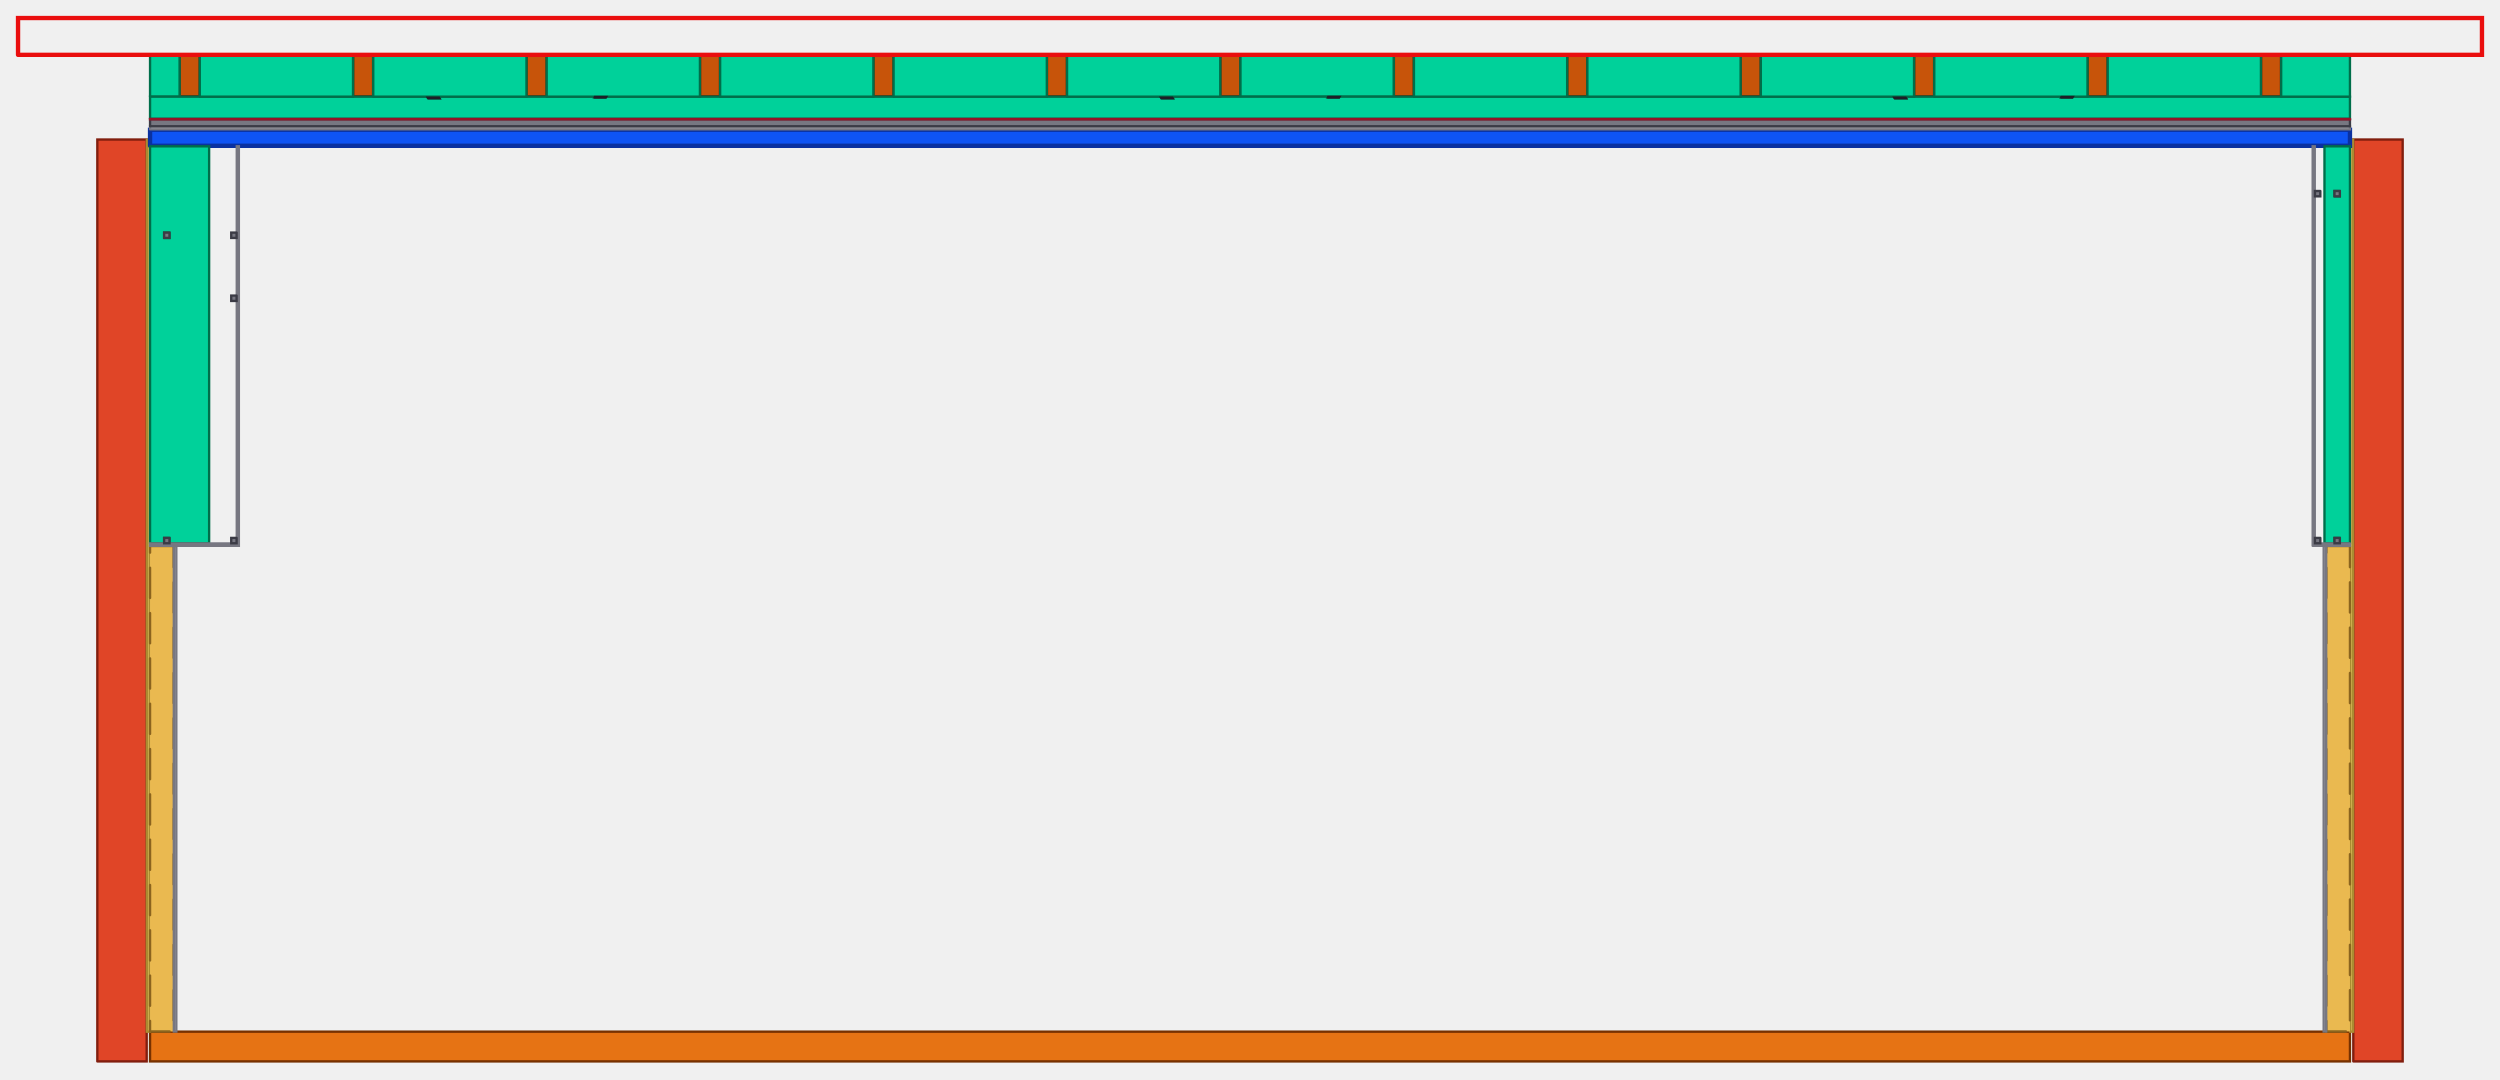
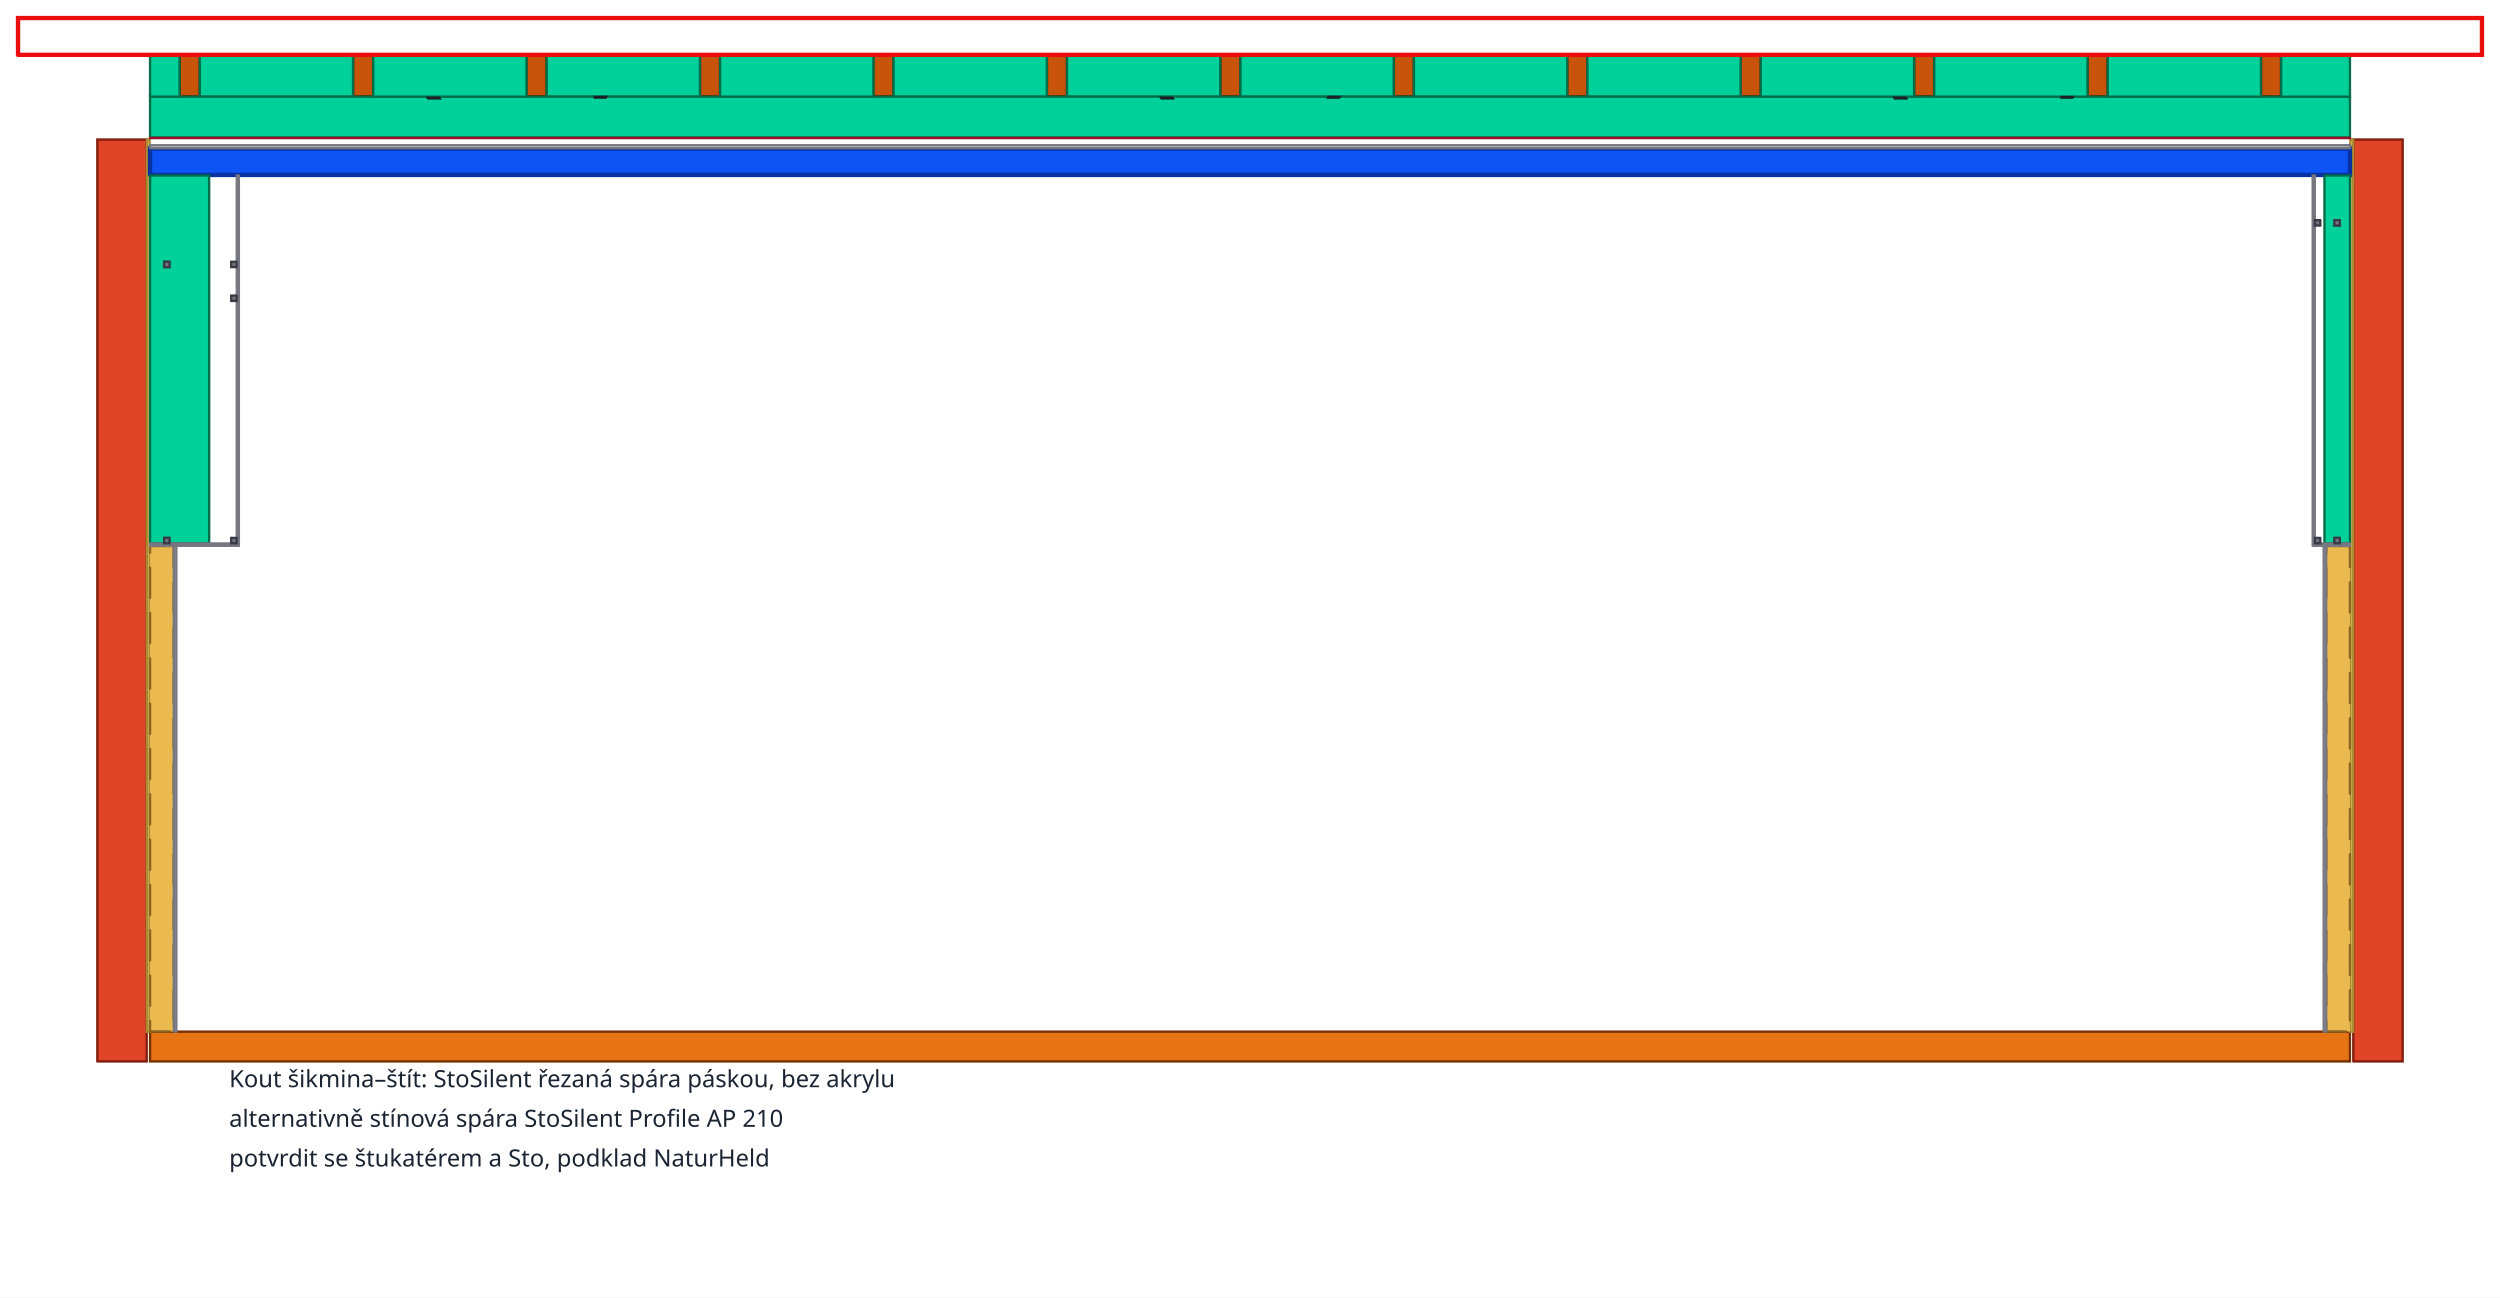
- <svg xmlns="http://www.w3.org/2000/svg" width="12612.0mm" height="5445.613mm" viewBox="-756.0 -5204.613 12612.0 5445.613" version="1.1">
+ <svg xmlns="http://www.w3.org/2000/svg" width="12612.0mm" height="6545.6mm" viewBox="-756.0 -5204.6 12612.0 6545.6" version="1.1">
+   <rect x="-756.0" y="-5204.6" width="12612.0" height="6545.6" fill="#ffffff" />
  <g transform="scale(1,-1)" stroke-linecap="round">
-     <g fill="rgb(230,115,20)" stroke="rgb(119,49,0)" stroke-width="12.0" id="floor">
+     <g fill="rgb(230,115,20)" stroke="rgb(119,49,0)" stroke-width="12.000" id="floor">
      <path d="M 11099.0,0.0 L 1.0,0.0 L 1.0,-150.0 L 11099.0,-150.0 L 11099.0,0.0" />
    </g>
-     <g fill="rgb(224,69,39)" stroke="rgb(129,30,14)" stroke-width="12.0" id="masonry">
+     <g fill="rgb(224,69,39)" stroke="rgb(129,30,14)" stroke-width="12.000" id="masonry">
      <path d="M -265.0,-150.0 L -16.0,-150.0 L -16.0,4500.604 L -265.0,4500.604 L -265.0,-150.0" />
      <path d="M 11116.0,-150.0 L 11365.0,-150.0 L 11365.0,4500.604 L 11116.0,4500.604 L 11116.0,-150.0" />
    </g>
-     <g fill="rgb(255,224,119)" stroke="rgb(170,139,49)" stroke-width="12.0" id="plaster">
+     <g fill="rgb(255,224,119)" stroke="rgb(170,139,49)" stroke-width="12.000" id="plaster">
      <path d="M -15.0,4500.604 L -15.0,0.0 L -1.0,0.0 L -1.0,4500.604 L -15.0,4500.604" />
      <path d="M 11101.0,4500.604 L 11101.0,0.0 L 11115.0,0.0 L 11115.0,4500.604 L 11101.0,4500.604" />
    </g>
-     <g fill="rgb(234,185,80)" stroke="rgb(139,100,30)" stroke-width="12.0" id="pocket_frame" stroke-dasharray="152.4 76.2">
+     <g fill="rgb(234,185,80)" stroke="rgb(139,100,30)" stroke-width="12.000" id="pocket_frame" stroke-dasharray="152.4 76.2">
      <path d="M 120.0,2450.0 L 1.0,2450.0 L 1.0,1.0 L 120.0,1.0 L 120.0,2450.0" />
      <path d="M 11099.0,2450.0 L 10980.0,2450.0 L 10980.0,1.0 L 11099.0,1.0 L 11099.0,2450.0" />
    </g>
-     <g fill="rgb(230,230,234)" stroke="rgb(119,119,129)" stroke-width="12.0" id="wall_gkf">
+     <g fill="rgb(230,230,234)" stroke="rgb(119,119,129)" stroke-width="12.000" id="wall_gkf">
      <path d="M 133.5,2450.0 L 121.0,2450.0 L 121.0,1.0 L 133.5,1.0 L 133.5,2450.0" />
      <path d="M 10979.0,2450.0 L 10966.5,2450.0 L 10966.5,1.0 L 10979.0,1.0 L 10979.0,2450.0" />
    </g>
-     <g fill="rgb(199,84,10)" stroke="rgb(110,39,0)" stroke-width="12.0" id="rafters">
+     <g fill="rgb(199,84,10)" stroke="rgb(110,39,0)" stroke-width="12.000" id="rafters">
      <path d="M 251.0,4719.075 L 251.0,4925.94 L 151.0,4925.94 L 151.0,4719.075 L 251.0,4719.075" />
      <path d="M 1126.0,4719.075 L 1126.0,4925.94 L 1026.0,4925.94 L 1026.0,4719.075 L 1126.0,4719.075" />
      <path d="M 2001.0,4719.075 L 2001.0,4925.94 L 1901.0,4925.94 L 1901.0,4719.075 L 2001.0,4719.075" />
      <path d="M 2876.0,4719.075 L 2876.0,4925.94 L 2776.0,4925.94 L 2776.0,4719.075 L 2876.0,4719.075" />
      <path d="M 3751.0,4719.075 L 3751.0,4925.94 L 3651.0,4925.94 L 3651.0,4719.075 L 3751.0,4719.075" />
      <path d="M 4626.0,4719.075 L 4626.0,4925.94 L 4526.0,4925.94 L 4526.0,4719.075 L 4626.0,4719.075" />
      <path d="M 5501.0,4719.075 L 5501.0,4925.94 L 5401.0,4925.94 L 5401.0,4719.075 L 5501.0,4719.075" />
      <path d="M 6376.0,4719.075 L 6376.0,4925.94 L 6276.0,4925.94 L 6276.0,4719.075 L 6376.0,4719.075" />
      <path d="M 7251.0,4719.075 L 7251.0,4925.94 L 7151.0,4925.94 L 7151.0,4719.075 L 7251.0,4719.075" />
      <path d="M 8126.0,4719.075 L 8126.0,4925.94 L 8026.0,4925.94 L 8026.0,4719.075 L 8126.0,4719.075" />
      <path d="M 9001.0,4719.075 L 9001.0,4925.94 L 8901.0,4925.94 L 8901.0,4719.075 L 9001.0,4719.075" />
      <path d="M 9876.0,4719.075 L 9876.0,4925.94 L 9776.0,4925.94 L 9776.0,4719.075 L 9876.0,4719.075" />
      <path d="M 10751.0,4719.075 L 10751.0,4925.94 L 10651.0,4925.94 L 10651.0,4719.075 L 10751.0,4719.075" />
    </g>
-     <g fill="rgb(0,209,154)" stroke="rgb(0,110,74)" stroke-width="12.0" id="plenum_wool">
-       <path d="M 5502.0,4717.075 L 6275.0,4717.075 L 6275.0,4925.94 L 5502.0,4925.94 L 5502.0,4717.075" />
-       <path d="M 9877.0,4717.075 L 10650.0,4717.075 L 10650.0,4925.94 L 9877.0,4925.94 L 9877.0,4717.075" />
-       <path d="M 1.0,4717.075 L 150.0,4717.075 L 150.0,4925.94 L 1.0,4925.94 L 1.0,4717.075" />
-       <path d="M 1.0,4605.503 L 11099.0,4605.503 L 11099.0,4716.769 L 1.0,4716.769 L 1.0,4605.503 M 1458.889,4711.547 L 1460.567,4708.937 L 1403.999,4708.937 L 1402.321,4711.547 L 1458.889,4711.547 M 2301.53,4715.464 L 2299.852,4712.853 L 2243.283,4712.853 L 2244.962,4715.464 L 2301.53,4715.464 M 5158.222,4711.547 L 5159.901,4708.937 L 5103.332,4708.937 L 5101.654,4711.547 L 5158.222,4711.547 M 6000.863,4715.464 L 5999.185,4712.853 L 5942.617,4712.853 L 5944.295,4715.464 L 6000.863,4715.464 M 8857.556,4711.547 L 8859.234,4708.937 L 8802.665,4708.937 L 8800.987,4711.547 L 8857.556,4711.547 M 9700.197,4715.464 L 9698.519,4712.853 L 9641.95,4712.853 L 9643.628,4715.464 L 9700.197,4715.464" />
+     <g fill="rgb(0,209,154)" stroke="rgb(0,110,74)" stroke-width="12.000" id="plenum_wool">
      <path d="M 4627.0,4717.075 L 5400.0,4717.075 L 5400.0,4925.94 L 4627.0,4925.94 L 4627.0,4717.075" />
-       <path d="M 9002.0,4717.075 L 9775.0,4717.075 L 9775.0,4925.94 L 9002.0,4925.94 L 9002.0,4717.075" />
-       <path d="M 1127.0,4717.075 L 1900.0,4717.075 L 1900.0,4925.94 L 1127.0,4925.94 L 1127.0,4717.075" />
-       <path d="M 3752.0,4717.075 L 4525.0,4717.075 L 4525.0,4925.94 L 3752.0,4925.94 L 3752.0,4717.075" />
+       <path d="M 2002.0,4717.075 L 2775.0,4717.075 L 2775.0,4925.94 L 2002.0,4925.94 L 2002.0,4717.075" />
      <path d="M 7252.0,4717.075 L 8025.0,4717.075 L 8025.0,4925.94 L 7252.0,4925.94 L 7252.0,4717.075" />
      <path d="M 6377.0,4717.075 L 7150.0,4717.075 L 7150.0,4925.94 L 6377.0,4925.94 L 6377.0,4717.075" />
+       <path d="M 3752.0,4717.075 L 4525.0,4717.075 L 4525.0,4925.94 L 3752.0,4925.94 L 3752.0,4717.075" />
+       <path d="M 252.0,4717.075 L 1025.0,4717.075 L 1025.0,4925.94 L 252.0,4925.94 L 252.0,4717.075" />
+       <path d="M 5502.0,4717.075 L 6275.0,4717.075 L 6275.0,4925.94 L 5502.0,4925.94 L 5502.0,4717.075" />
+       <path d="M 1.0,4510.515 L 11099.0,4510.515 L 11099.0,4716.769 L 1.0,4716.769 L 1.0,4510.515 M 1402.321,4711.547 L 1458.889,4711.547 L 1460.567,4708.937 L 1403.999,4708.937 L 1402.321,4711.547 M 2243.283,4712.853 L 2244.962,4715.464 L 2301.53,4715.464 L 2299.852,4712.853 L 2243.283,4712.853 M 5158.222,4711.547 L 5159.901,4708.937 L 5103.332,4708.937 L 5101.654,4711.547 L 5158.222,4711.547 M 6000.863,4715.464 L 5999.185,4712.853 L 5942.617,4712.853 L 5944.295,4715.464 L 6000.863,4715.464 M 8857.556,4711.547 L 8859.234,4708.937 L 8802.665,4708.937 L 8800.987,4711.547 L 8857.556,4711.547 M 9641.95,4712.853 L 9643.628,4715.464 L 9700.197,4715.464 L 9698.519,4712.853 L 9641.95,4712.853" />
      <path d="M 8127.0,4717.075 L 8900.0,4717.075 L 8900.0,4925.94 L 8127.0,4925.94 L 8127.0,4717.075" />
-       <path d="M 2002.0,4717.075 L 2775.0,4717.075 L 2775.0,4925.94 L 2002.0,4925.94 L 2002.0,4717.075" />
+       <path d="M 10752.0,4717.075 L 11099.0,4717.075 L 11099.0,4925.94 L 10752.0,4925.94 L 10752.0,4717.075" />
+       <path d="M 1127.0,4717.075 L 1900.0,4717.075 L 1900.0,4925.94 L 1127.0,4925.94 L 1127.0,4717.075" />
+       <path d="M 9002.0,4717.075 L 9775.0,4717.075 L 9775.0,4925.94 L 9002.0,4925.94 L 9002.0,4717.075" />
+       <path d="M 1.0,4717.075 L 150.0,4717.075 L 150.0,4925.94 L 1.0,4925.94 L 1.0,4717.075" />
+       <path d="M 9877.0,4717.075 L 10650.0,4717.075 L 10650.0,4925.94 L 9877.0,4925.94 L 9877.0,4717.075" />
      <path d="M 2877.0,4717.075 L 3650.0,4717.075 L 3650.0,4925.94 L 2877.0,4925.94 L 2877.0,4717.075" />
-       <path d="M 10752.0,4717.075 L 11099.0,4717.075 L 11099.0,4925.94 L 10752.0,4925.94 L 10752.0,4717.075" />
-       <path d="M 252.0,4717.075 L 1025.0,4717.075 L 1025.0,4925.94 L 252.0,4925.94 L 252.0,4717.075" />
    </g>
-     <g fill="rgb(69,69,80)" stroke="rgb(30,30,39)" stroke-width="12.0" id="racking_strap">
+     <g fill="rgb(69,69,80)" stroke="rgb(30,30,39)" stroke-width="12.000" id="racking_strap">
      <path d="M 2243.283,4712.853 L 2299.852,4712.853 L 2301.53,4715.464 L 2244.962,4715.464 L 2243.283,4712.853" />
      <path d="M 1403.999,4708.937 L 1460.567,4708.937 L 1458.889,4711.547 L 1402.321,4711.547 L 1403.999,4708.937" />
      <path d="M 5942.617,4712.853 L 5999.185,4712.853 L 6000.863,4715.464 L 5944.295,4715.464 L 5942.617,4712.853" />
      <path d="M 5103.332,4708.937 L 5159.901,4708.937 L 5158.222,4711.547 L 5101.654,4711.547 L 5103.332,4708.937" />
      <path d="M 9641.95,4712.853 L 9698.519,4712.853 L 9700.197,4715.464 L 9643.628,4715.464 L 9641.95,4712.853" />
      <path d="M 8802.665,4708.937 L 8859.234,4708.937 L 8857.556,4711.547 L 8800.987,4711.547 L 8802.665,4708.937" />
    </g>
-     <g fill="none" stroke="rgb(234,14,14)" stroke-width="22.0" id="roofing">
+     <g fill="none" stroke="rgb(234,14,14)" stroke-width="22.000" id="roofing">
      <path d="M -665.0,4927.94 L 11765.0,4927.94 L 11765.0,5113.613 L -665.0,5113.613 L -665.0,4927.94" />
    </g>
-     <g fill="rgb(14,84,244)" stroke="rgb(10,49,160)" stroke-width="22.0" id="slope_naturheld_140">
-       <path d="M 1.0,4469.088 L 11099.0,4469.088 L 11099.0,4550.023 L 1.0,4550.023 L 1.0,4469.088" />
+     <g fill="rgb(14,84,244)" stroke="rgb(10,49,160)" stroke-width="22.000" id="slope_naturheld_140">
+       <path d="M 1.0,4321.883 L 11099.0,4321.883 L 11099.0,4455.035 L 1.0,4455.035 L 1.0,4321.883" />
    </g>
-     <g fill="rgb(230,230,234)" stroke="rgb(119,119,129)" stroke-width="12.0" id="slope_gkf">
-       <path d="M 1.0,4552.328 L 11099.0,4552.328 L 11099.0,4566.646 L 1.0,4566.646 L 1.0,4552.328" />
+     <g fill="rgb(230,230,234)" stroke="rgb(119,119,129)" stroke-width="12.000" id="slope_gkf">
+       <path d="M 1.0,4457.34 L 11099.0,4457.34 L 11099.0,4471.658 L 1.0,4471.658 L 1.0,4457.34" />
    </g>
-     <g fill="rgb(119,119,129)" stroke="rgb(59,59,69)" stroke-width="12.0" id="slope_cd">
-       <path d="M 1.0,4567.646 L 11099.0,4567.646 L 11099.0,4602.892 L 1.0,4602.892 L 1.0,4567.646" />
+     <g fill="rgb(224,34,59)" stroke="rgb(150,20,39)" stroke-width="12.000" id="slope_foil">
+       <path d="M 11099.0,4509.209 L 1.0,4509.209 L 1.0,4507.904 L 11099.0,4507.904 L 11099.0,4509.209" />
    </g>
-     <g fill="rgb(224,34,59)" stroke="rgb(150,20,39)" stroke-width="12.0" id="slope_foil">
-       <path d="M 11099.0,4604.197 L 1.0,4604.197 L 1.0,4602.892 L 11099.0,4602.892 L 11099.0,4604.197" />
+     <g fill="rgb(0,209,154)" stroke="rgb(0,110,74)" stroke-width="12.000" id="bass_mineral_wool">
+       <path d="M 1.0,4319.27 L 1.0,2464.0 L 72.0,2464.0 L 72.0,2491.0 L 99.0,2491.0 L 99.0,2464.0 L 299.0,2464.0 L 299.0,4319.27 L 1.0,4319.27 M 72.0,3857.085 L 72.0,3884.085 L 99.0,3884.085 L 99.0,3857.085 L 72.0,3857.085" />
+       <path d="M 10970.5,4319.27 L 10970.5,2464.0 L 11021.0,2464.0 L 11021.0,2491.0 L 11048.0,2491.0 L 11048.0,2464.0 L 11099.0,2464.0 L 11099.0,4319.27 L 10970.5,4319.27 M 11021.0,4066.86 L 11021.0,4093.86 L 11048.0,4093.86 L 11048.0,4066.86 L 11021.0,4066.86" />
    </g>
-     <g fill="rgb(0,209,154)" stroke="rgb(0,110,74)" stroke-width="12.0" id="bass_mineral_wool">
-       <path d="M 1.0,4466.474 L 1.0,2464.0 L 72.0,2464.0 L 72.0,2491.0 L 99.0,2491.0 L 99.0,2464.0 L 299.0,2464.0 L 299.0,4466.474 L 1.0,4466.474 M 72.0,4004.289 L 72.0,4031.289 L 99.0,4031.289 L 99.0,4004.289 L 72.0,4004.289" />
-       <path d="M 10970.5,4466.474 L 10970.5,2464.0 L 11021.0,2464.0 L 11021.0,2491.0 L 11048.0,2491.0 L 11048.0,2464.0 L 11099.0,2464.0 L 11099.0,4466.474 L 10970.5,4466.474 M 11021.0,4214.064 L 11021.0,4241.064 L 11048.0,4241.064 L 11048.0,4214.064 L 11021.0,4214.064" />
-     </g>
-     <g fill="rgb(230,230,234)" stroke="rgb(119,119,129)" stroke-width="12.0" id="bass_gkb">
-       <path d="M 438.5,2451.0 L 449.0,2451.0 L 449.0,4466.474 L 438.5,4466.474 L 438.5,2451.0" />
+     <g fill="rgb(230,230,234)" stroke="rgb(119,119,129)" stroke-width="12.000" id="bass_gkb">
+       <path d="M 438.5,2451.0 L 449.0,2451.0 L 449.0,4319.27 L 438.5,4319.27 L 438.5,2451.0" />
      <path d="M 437.5,2463.0 L 1.0,2463.0 L 1.0,2451.0 L 437.5,2451.0 L 437.5,2463.0" />
-       <path d="M 10911.0,2451.0 L 10921.5,2451.0 L 10921.5,4466.474 L 10911.0,4466.474 L 10911.0,2451.0" />
+       <path d="M 10911.0,2451.0 L 10921.5,2451.0 L 10921.5,4319.27 L 10911.0,4319.27 L 10911.0,2451.0" />
      <path d="M 11099.0,2463.0 L 10922.5,2463.0 L 10922.5,2451.0 L 11099.0,2451.0 L 11099.0,2463.0" />
    </g>
-     <g fill="rgb(119,119,129)" stroke="rgb(59,59,69)" stroke-width="12.0" id="bass_cd">
+     <g fill="rgb(119,119,129)" stroke="rgb(59,59,69)" stroke-width="12.000" id="bass_cd">
      <path d="M 99.0,2491.0 L 72.0,2491.0 L 72.0,2464.0 L 99.0,2464.0 L 99.0,2491.0" />
-       <path d="M 99.0,4031.289 L 72.0,4031.289 L 72.0,4004.289 L 99.0,4004.289 L 99.0,4031.289" />
+       <path d="M 99.0,3884.085 L 72.0,3884.085 L 72.0,3857.085 L 99.0,3857.085 L 99.0,3884.085" />
      <path d="M 437.5,2491.0 L 410.5,2491.0 L 410.5,2464.0 L 437.5,2464.0 L 437.5,2491.0" />
-       <path d="M 437.5,4031.289 L 410.5,4031.289 L 410.5,4004.289 L 437.5,4004.289 L 437.5,4031.289" />
+       <path d="M 437.5,3884.085 L 410.5,3884.085 L 410.5,3857.085 L 437.5,3857.085 L 437.5,3884.085" />
      <path d="M 437.5,3713.5 L 410.5,3713.5 L 410.5,3686.5 L 437.5,3686.5 L 437.5,3713.5" />
      <path d="M 11048.0,2491.0 L 11021.0,2491.0 L 11021.0,2464.0 L 11048.0,2464.0 L 11048.0,2491.0" />
-       <path d="M 11048.0,4241.064 L 11021.0,4241.064 L 11021.0,4214.064 L 11048.0,4214.064 L 11048.0,4241.064" />
+       <path d="M 11048.0,4093.86 L 11021.0,4093.86 L 11021.0,4066.86 L 11048.0,4066.86 L 11048.0,4093.86" />
      <path d="M 10949.5,2491.0 L 10922.5,2491.0 L 10922.5,2464.0 L 10949.5,2464.0 L 10949.5,2491.0" />
-       <path d="M 10949.5,4241.064 L 10922.5,4241.064 L 10922.5,4214.064 L 10949.5,4214.064 L 10949.5,4241.064" />
+       <path d="M 10949.5,4093.86 L 10922.5,4093.86 L 10922.5,4066.86 L 10949.5,4066.86 L 10949.5,4093.86" />
    </g>
  </g>
+   <g font-family="sans-serif" font-size="120.0" fill="#1a2433">
+     <text x="400.0" y="280.0">Kout šikmina–štít: StoSilent řezaná spára páskou, bez akrylu</text>
+     <text x="400.0" y="480.0">alternativně stínová spára StoSilent Profile AP 210</text>
+     <text x="400.0" y="680.0">potvrdit se štukatérem a Sto, podklad NaturHeld</text>
+   </g>
</svg>
